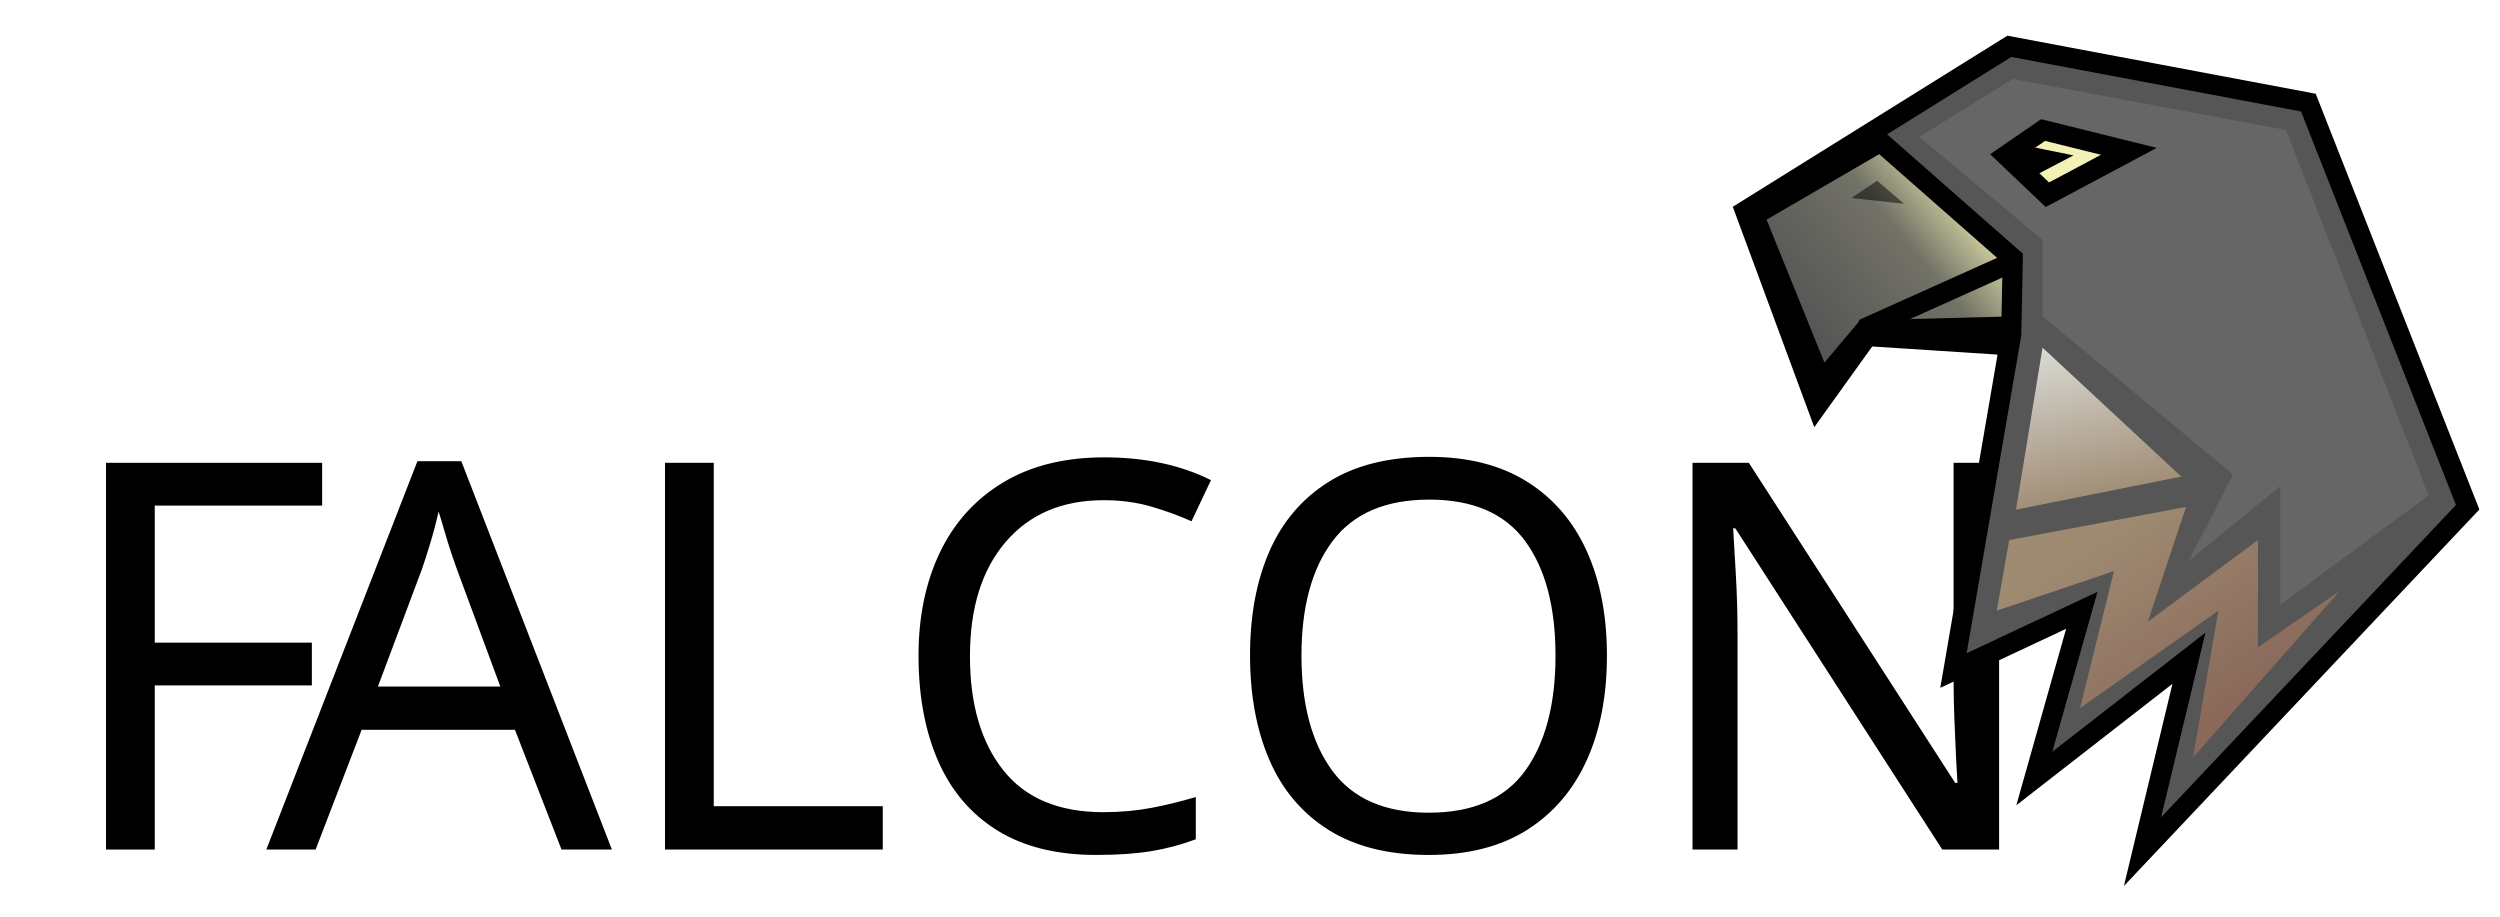
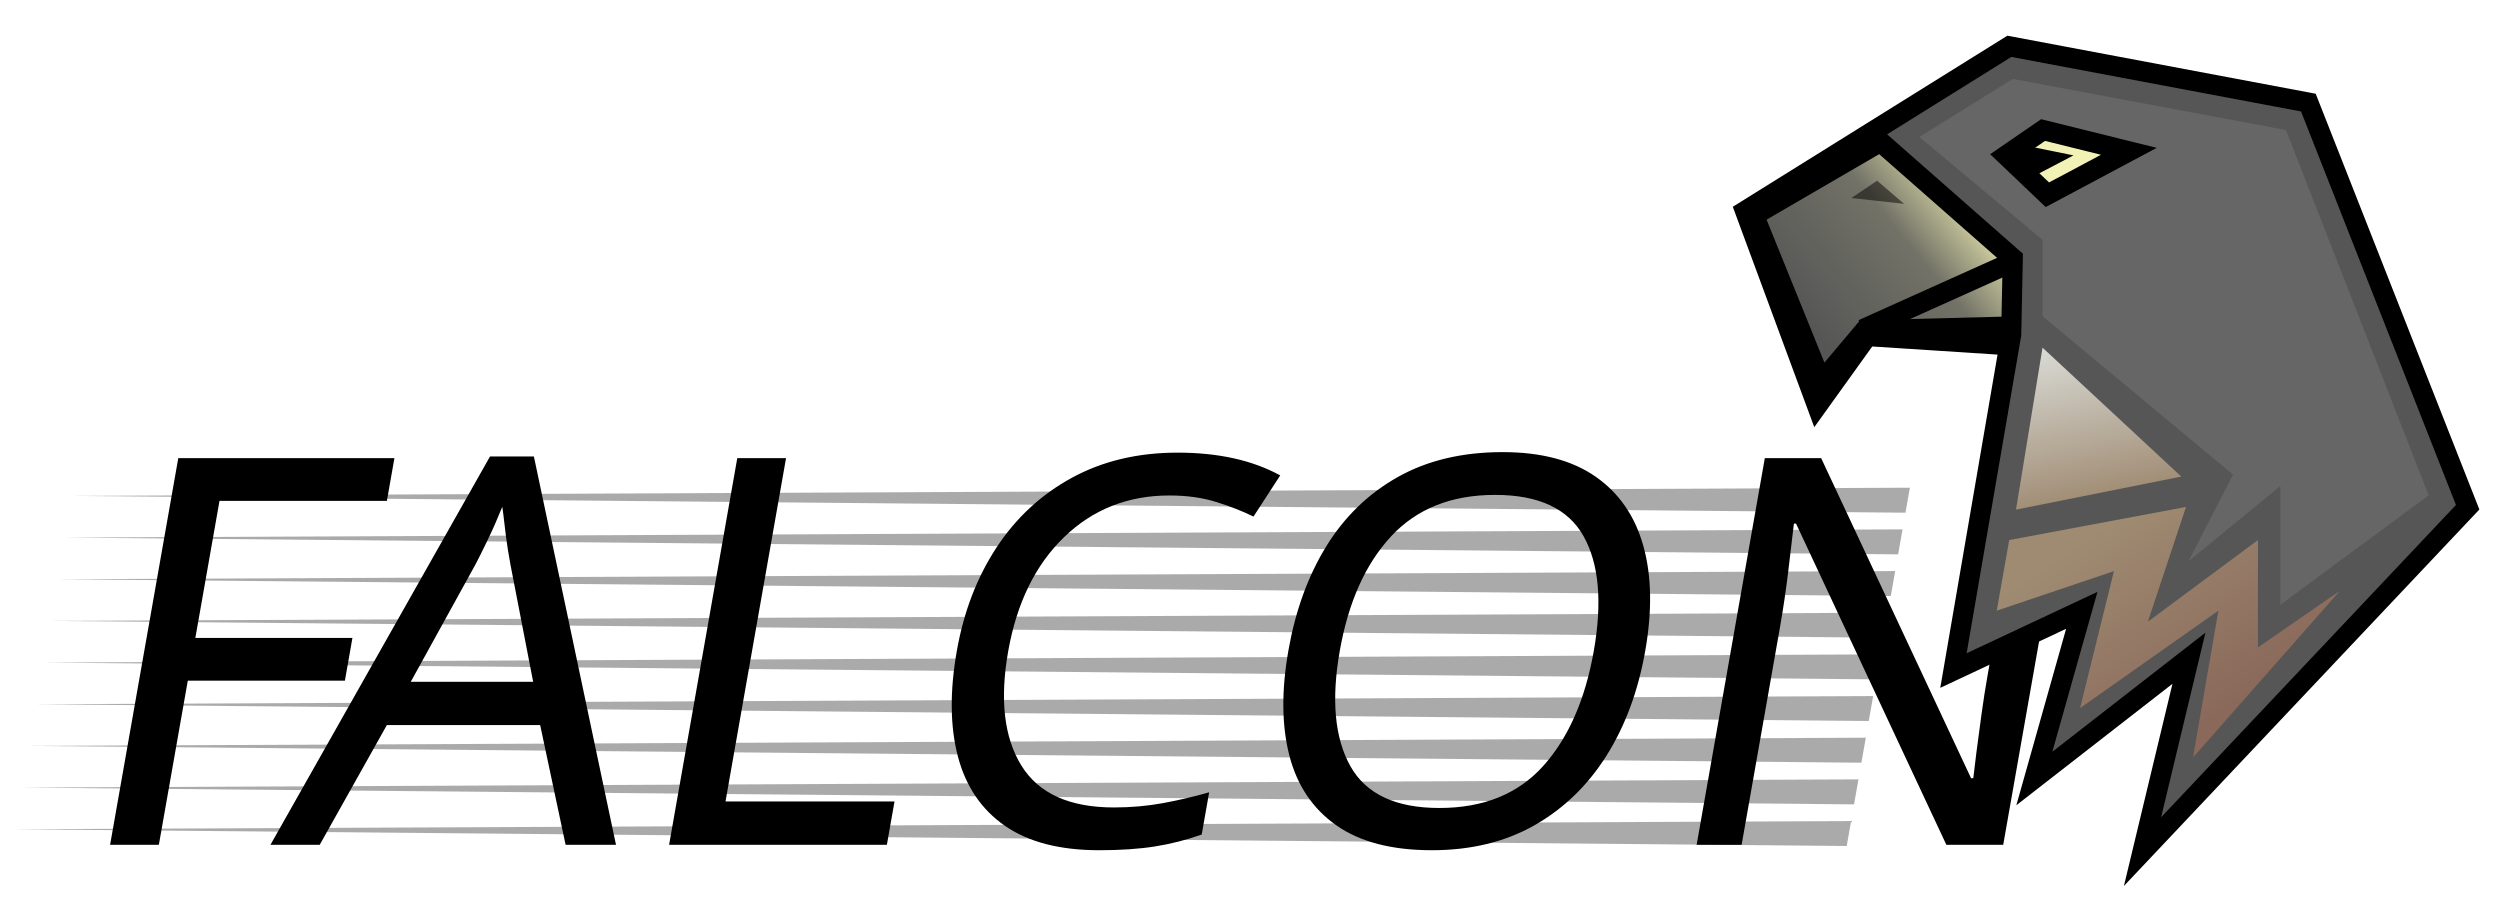
<svg xmlns="http://www.w3.org/2000/svg" width="100%" height="100%" viewBox="0 0 600 220" version="1.1" xml:space="preserve" style="fill-rule:evenodd;clip-rule:evenodd;">
-   <g transform="matrix(1,0,0,1,-194.308,98.7226)">
-     <g id="Name">
+   <g id="Name" transform="matrix(1,0,-0.176327,1,245.058,11.0473)">
+     <g transform="matrix(12.4689,0,0,1,2662.53,0)">
+       <g opacity="0.5">
+         <g id="a2YeZXbxK" transform="matrix(-1.71632,0,0,0.386532,-68.0238,97.1636)">
+           <path d="M73.939,38.385L94.531,27.962L73.939,22.859L73.939,38.385Z" style="fill:rgb(86,86,86);fill-rule:nonzero;" />
+         </g>
+         <g id="a2YeZXbxK1" transform="matrix(-1.71632,0,0,0.386532,-68.0238,107.164)">
+           <path d="M73.939,38.385L94.531,27.962L73.939,22.859L73.939,38.385Z" style="fill:rgb(86,86,86);fill-rule:nonzero;" />
+         </g>
+         <g id="a2YeZXbxK2" transform="matrix(-1.71632,0,0,0.386532,-68.0238,117.164)">
+           <path d="M73.939,38.385L94.531,27.962L73.939,22.859L73.939,38.385Z" style="fill:rgb(86,86,86);fill-rule:nonzero;" />
+         </g>
+         <g id="a2YeZXbxK3" transform="matrix(-1.71632,0,0,0.386532,-68.0238,127.164)">
+           <path d="M73.939,38.385L94.531,27.962L73.939,22.859L73.939,38.385Z" style="fill:rgb(86,86,86);fill-rule:nonzero;" />
+         </g>
+         <g id="a2YeZXbxK4" transform="matrix(-1.71632,0,0,0.386532,-68.0238,137.164)">
+           <path d="M73.939,38.385L94.531,27.962L73.939,22.859L73.939,38.385Z" style="fill:rgb(86,86,86);fill-rule:nonzero;" />
+         </g>
+         <g id="a2YeZXbxK5" transform="matrix(-1.71632,0,0,0.386532,-68.0238,147.164)">
+           <path d="M73.939,38.385L94.531,27.962L73.939,22.859L73.939,38.385Z" style="fill:rgb(86,86,86);fill-rule:nonzero;" />
+         </g>
+         <g id="a2YeZXbxK6" transform="matrix(-1.71632,0,0,0.386532,-68.0238,157.164)">
+           <path d="M73.939,38.385L94.531,27.962L73.939,22.859L73.939,38.385Z" style="fill:rgb(86,86,86);fill-rule:nonzero;" />
+         </g>
+         <g id="a2YeZXbxK7" transform="matrix(-1.71632,0,0,0.386532,-68.0238,167.164)">
+           <path d="M73.939,38.385L94.531,27.962L73.939,22.859L73.939,38.385Z" style="fill:rgb(86,86,86);fill-rule:nonzero;" />
+         </g>
+         <g id="a2YeZXbxK8" transform="matrix(-1.71632,0,0,0.386532,-68.0238,177.164)">
+           <path d="M73.939,38.385L94.531,27.962L73.939,22.859L73.939,38.385Z" style="fill:rgb(86,86,86);fill-rule:nonzero;" />
+         </g>
+       </g>
+     </g>
+     <g transform="matrix(1,0,0,1,-404.578,86.5424)">
      <text x="207.138px" y="105.168px" style="font-family:'Phosphate-Inline', 'Phosphate';font-size:130px;">F<tspan x="258.228px 339.608px 393.038px 465.058px 561.258px " y="105.168px 105.168px 105.168px 105.168px 105.168px ">ALCON</tspan>
      </text>
    </g>
  </g>
  <g id="Logo" transform="matrix(1,0,0,1,709.001,7.14337)">
    <g transform="matrix(1,0,0,1,-292.6,1.20888)">
      <path id="afwWrtpzn" d="M31.754,72.307L65.845,74.515L52.43,152.577L83.228,138.125L71.84,178.489L108.947,149.621L97.8,196.041L175.838,113.383L137.61,16.273L65.845,2.762L2.415,42.281L19.714,89.075L31.754,72.307Z" style="fill:rgb(86,86,86);fill-rule:nonzero;" />
      <path id="afwWrtpzn1" d="M31.754,72.307L65.845,74.515L52.43,152.577L83.228,138.125L71.84,178.489L108.947,149.621L97.8,196.041L175.838,113.383L137.61,16.273L65.845,2.762L2.415,42.281L19.714,89.075L31.754,72.307Z" style="fill-opacity:0;fill-rule:nonzero;stroke:black;stroke-width:4.83px;" />
    </g>
    <g transform="matrix(1,0,0,1,-292.6,1.20888)">
      <path id="f9Ro2kNLjt" d="M44.251,24.524L73.806,49.206L73.806,67.536L119.535,105.549L108.839,126.334L130.878,108.304L130.878,136.798L166.477,110.524L132.229,22.859L66.665,10.591L44.251,24.524Z" style="fill:rgb(102,102,102);fill-rule:nonzero;" />
    </g>
    <g id="f9Ro2kNLjt1" transform="matrix(1,0,0,1,-292.6,1.20888)">
      <path d="M107.112,106.033L73.806,75.082L67.438,113.958L107.112,106.033Z" style="fill:url(#_Linear1);fill-rule:nonzero;" />
    </g>
    <g transform="matrix(1,0,0,1,-292.6,1.20888)">
-       <path id="a2YeZXbxK" d="M74.965,38.385L94.531,27.962L73.939,22.859L65.06,28.963L74.965,38.385Z" style="fill:rgb(243,242,182);fill-rule:nonzero;stroke:black;stroke-width:4.83px;" />
+       <path id="a2YeZXbxK9" d="M74.965,38.385L94.531,27.962L73.939,22.859L65.06,28.963L74.965,38.385Z" style="fill:rgb(243,242,182);fill-rule:nonzero;stroke:black;stroke-width:4.83px;" />
    </g>
    <g transform="matrix(1,0,0,1,-292.6,1.20888)">
      <path id="bck4zTqCc" d="M31.138,70.92L66.327,70.003L66.665,53.621L34.89,25.682L4.551,43.331L20.728,83.297L31.138,70.92Z" style="fill:url(#_Linear2);fill-rule:nonzero;" />
      <path id="bck4zTqCc1" d="M31.138,70.92L66.327,70.003L66.665,53.621L34.89,25.682L4.551,43.331L20.728,83.297L31.138,70.92Z" style="fill-opacity:0;fill-rule:nonzero;stroke:black;stroke-width:4.83px;" />
    </g>
    <g transform="matrix(1,0,0,1,-292.6,1.20888)">
      <g opacity="0.5">
        <path id="c8tH4sZd3" d="M38.69,39.748L29.642,38.747L34.058,35.779L38.69,39.748Z" style="fill-rule:nonzero;" />
        <path id="c8tH4sZd31" d="M38.69,39.748L29.642,38.747L34.058,35.779L38.69,39.748Z" style="fill-opacity:0;fill-rule:nonzero;stroke:black;stroke-width:1.21px;" />
      </g>
    </g>
    <g id="b4jPLXq2Q" transform="matrix(1,0,0,1,-292.6,1.20888)">
      <path d="M66.665,54.489L30.656,70.678" style="fill-opacity:0;fill-rule:nonzero;stroke:black;stroke-width:4.83px;" />
    </g>
    <g id="biuXOi8NB" transform="matrix(1,0,0,1,-292.6,1.20888)">
      <path d="M79.452,29.193L71.78,33.21L68.149,26.888L79.452,29.193Z" style="fill-rule:nonzero;" />
    </g>
    <g id="biuXOi8NB1" transform="matrix(1,0,0,1,-292.6,1.20888)">
      <path d="M79.452,29.193L71.78,33.21L68.149,26.888L79.452,29.193Z" style="fill-opacity:0;fill-rule:nonzero;stroke:black;stroke-width:1.21px;" />
    </g>
    <g id="aBf8t1uYg" transform="matrix(1,0,0,1,-292.6,1.20888)">
      <path d="M90.948,128.715L82.818,161.588L116.016,138.209L109.924,173.446L145.161,133.456L125.51,147.015L125.51,121.26L99.079,140.863L108.244,113.312L65.81,121.26L62.817,138.209L90.948,128.715Z" style="fill:url(#_Linear3);fill-rule:nonzero;" />
    </g>
  </g>
  <defs>
    <linearGradient id="_Linear1" x1="0" y1="0" x2="1" y2="0" gradientUnits="userSpaceOnUse" gradientTransform="matrix(8.28147,40.3898,-40.3898,8.28147,75.559,73.5339)">
      <stop offset="0" style="stop-color:rgb(219,221,216);stop-opacity:1" />
      <stop offset="1" style="stop-color:rgb(157,136,111);stop-opacity:1" />
    </linearGradient>
    <linearGradient id="_Linear2" x1="0" y1="0" x2="1" y2="0" gradientUnits="userSpaceOnUse" gradientTransform="matrix(-40.0703,32.5112,-32.5112,-40.0703,56.4664,35.6672)">
      <stop offset="0" style="stop-color:rgb(243,242,182);stop-opacity:1" />
      <stop offset="0.19" style="stop-color:rgb(178,177,142);stop-opacity:1" />
      <stop offset="0.4" style="stop-color:rgb(114,114,103);stop-opacity:1" />
      <stop offset="1" style="stop-color:rgb(86,86,86);stop-opacity:1" />
    </linearGradient>
    <linearGradient id="_Linear3" x1="0" y1="0" x2="1" y2="0" gradientUnits="userSpaceOnUse" gradientTransform="matrix(28.5157,44.2085,-44.2085,28.5157,93.954,114.461)">
      <stop offset="0" style="stop-color:rgb(159,139,114);stop-opacity:1" />
      <stop offset="1" style="stop-color:rgb(138,105,90);stop-opacity:1" />
    </linearGradient>
  </defs>
</svg>
